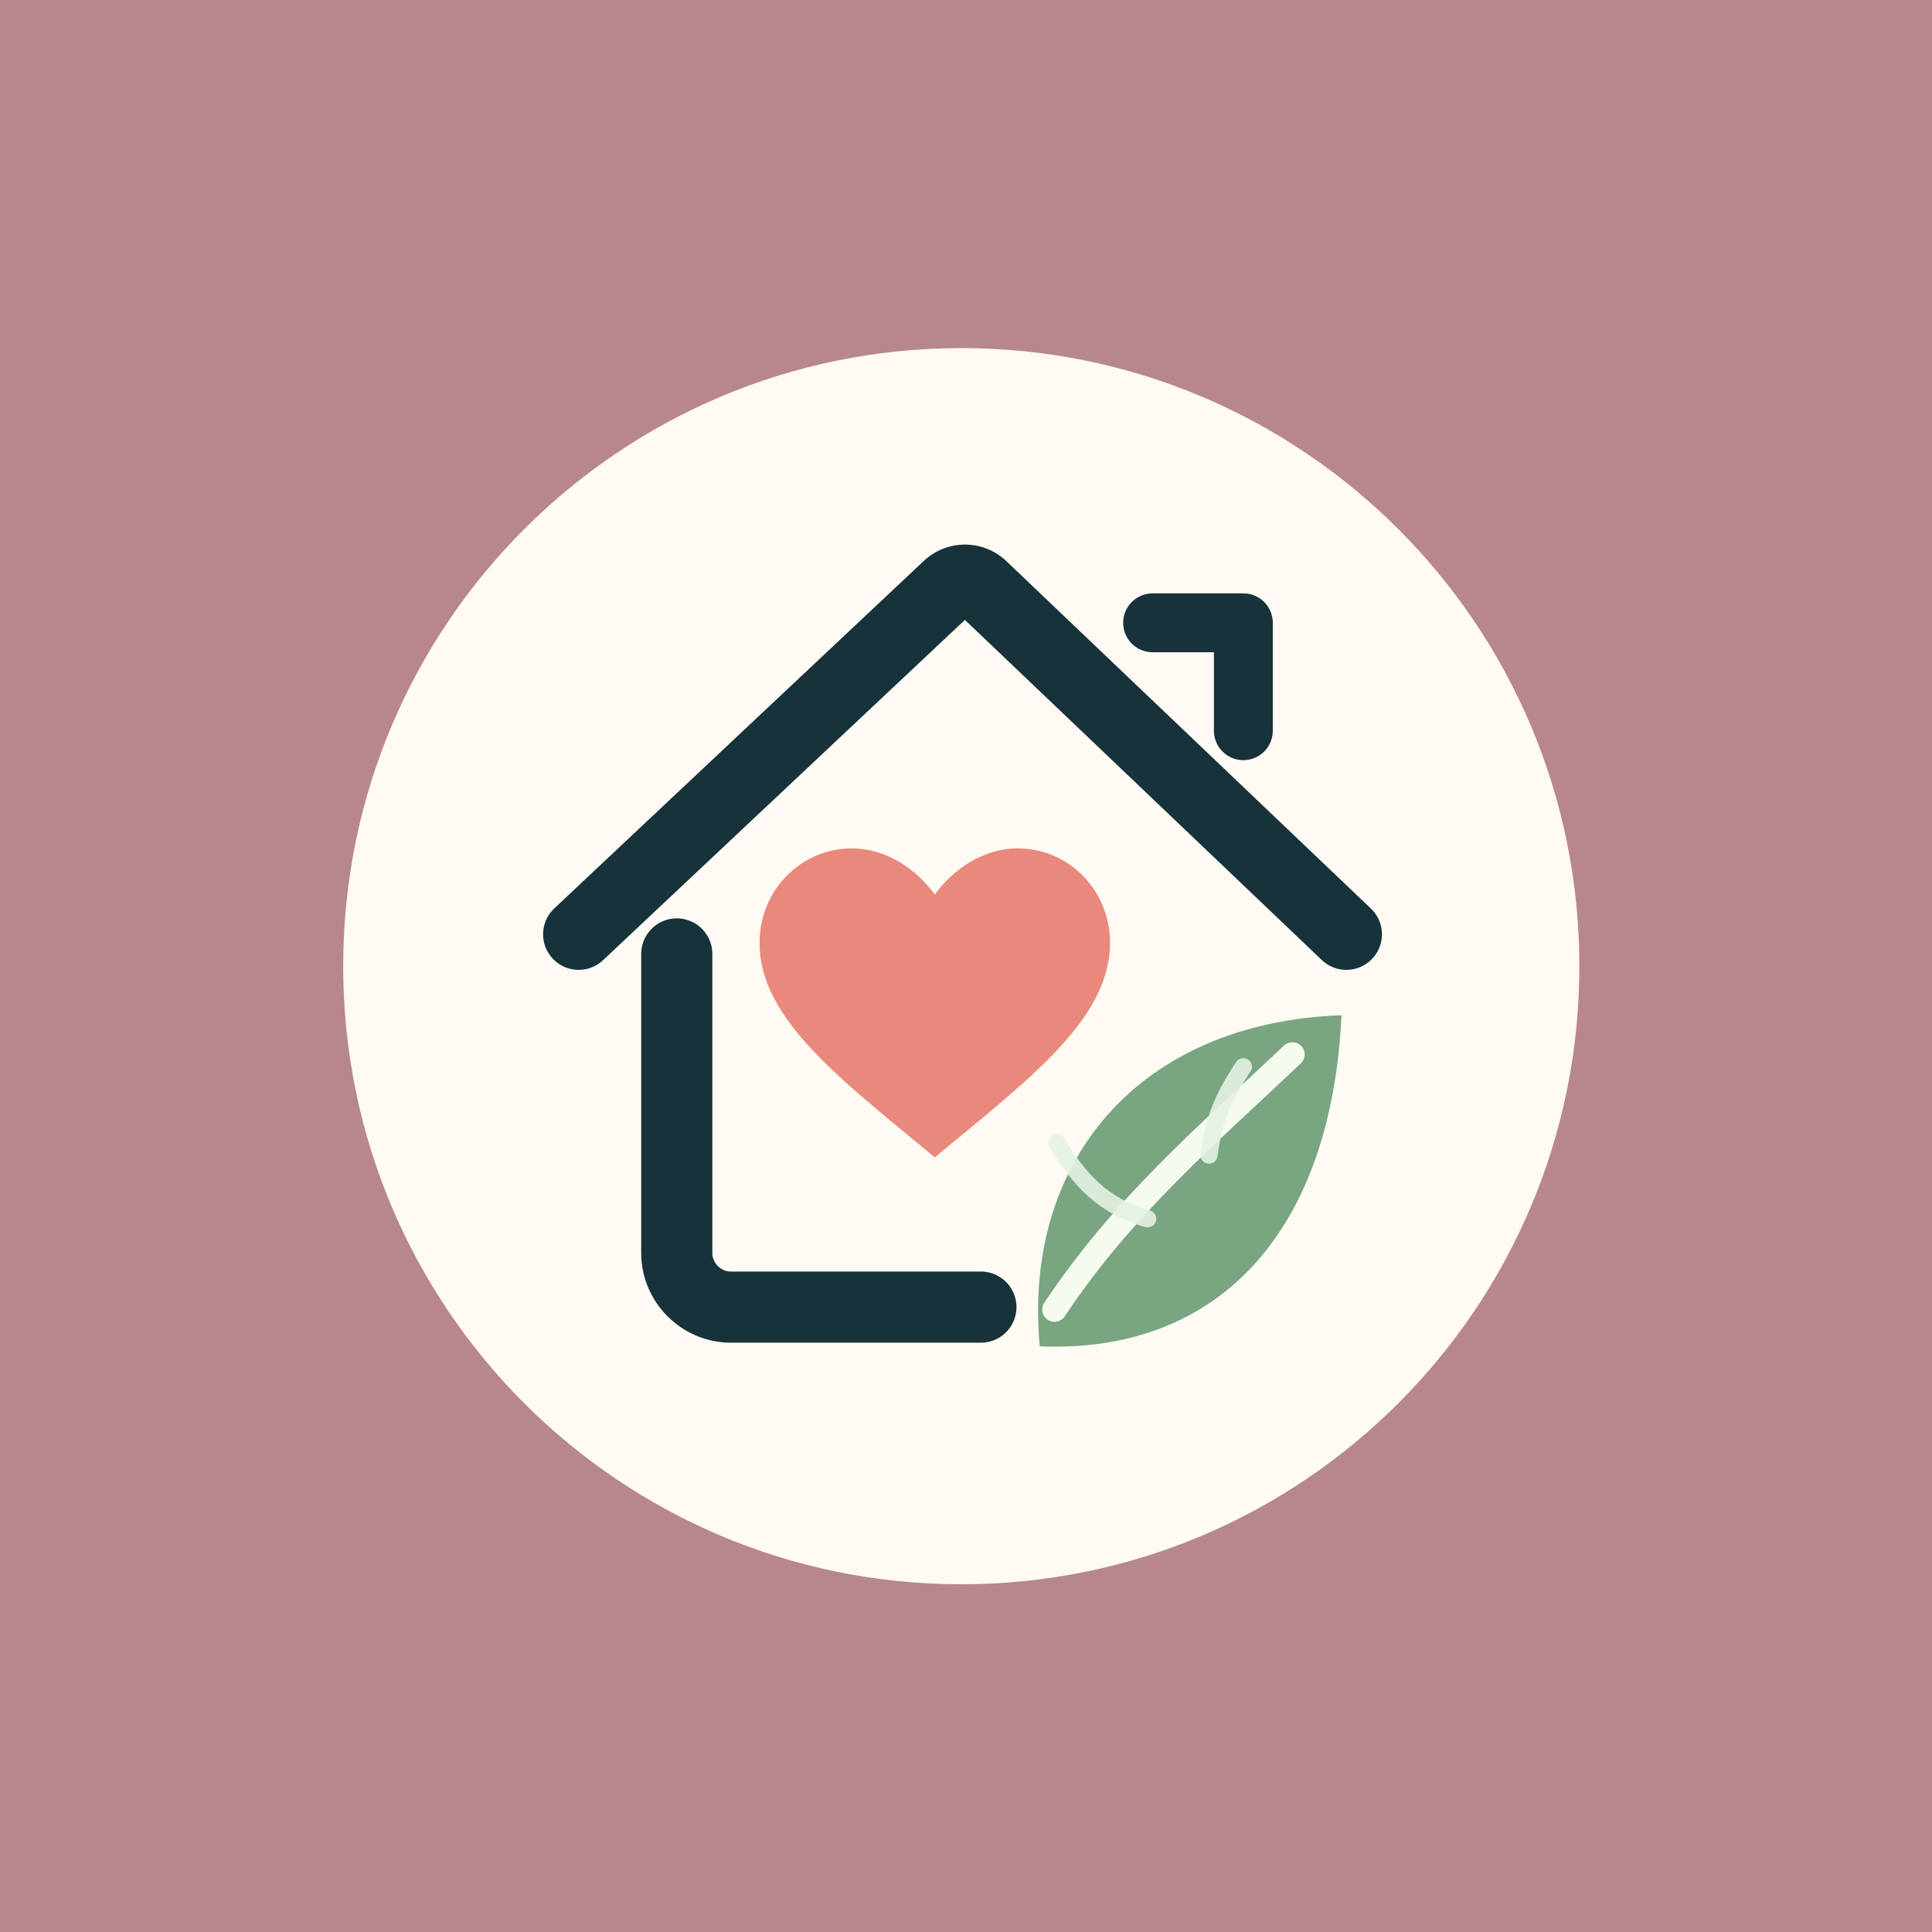
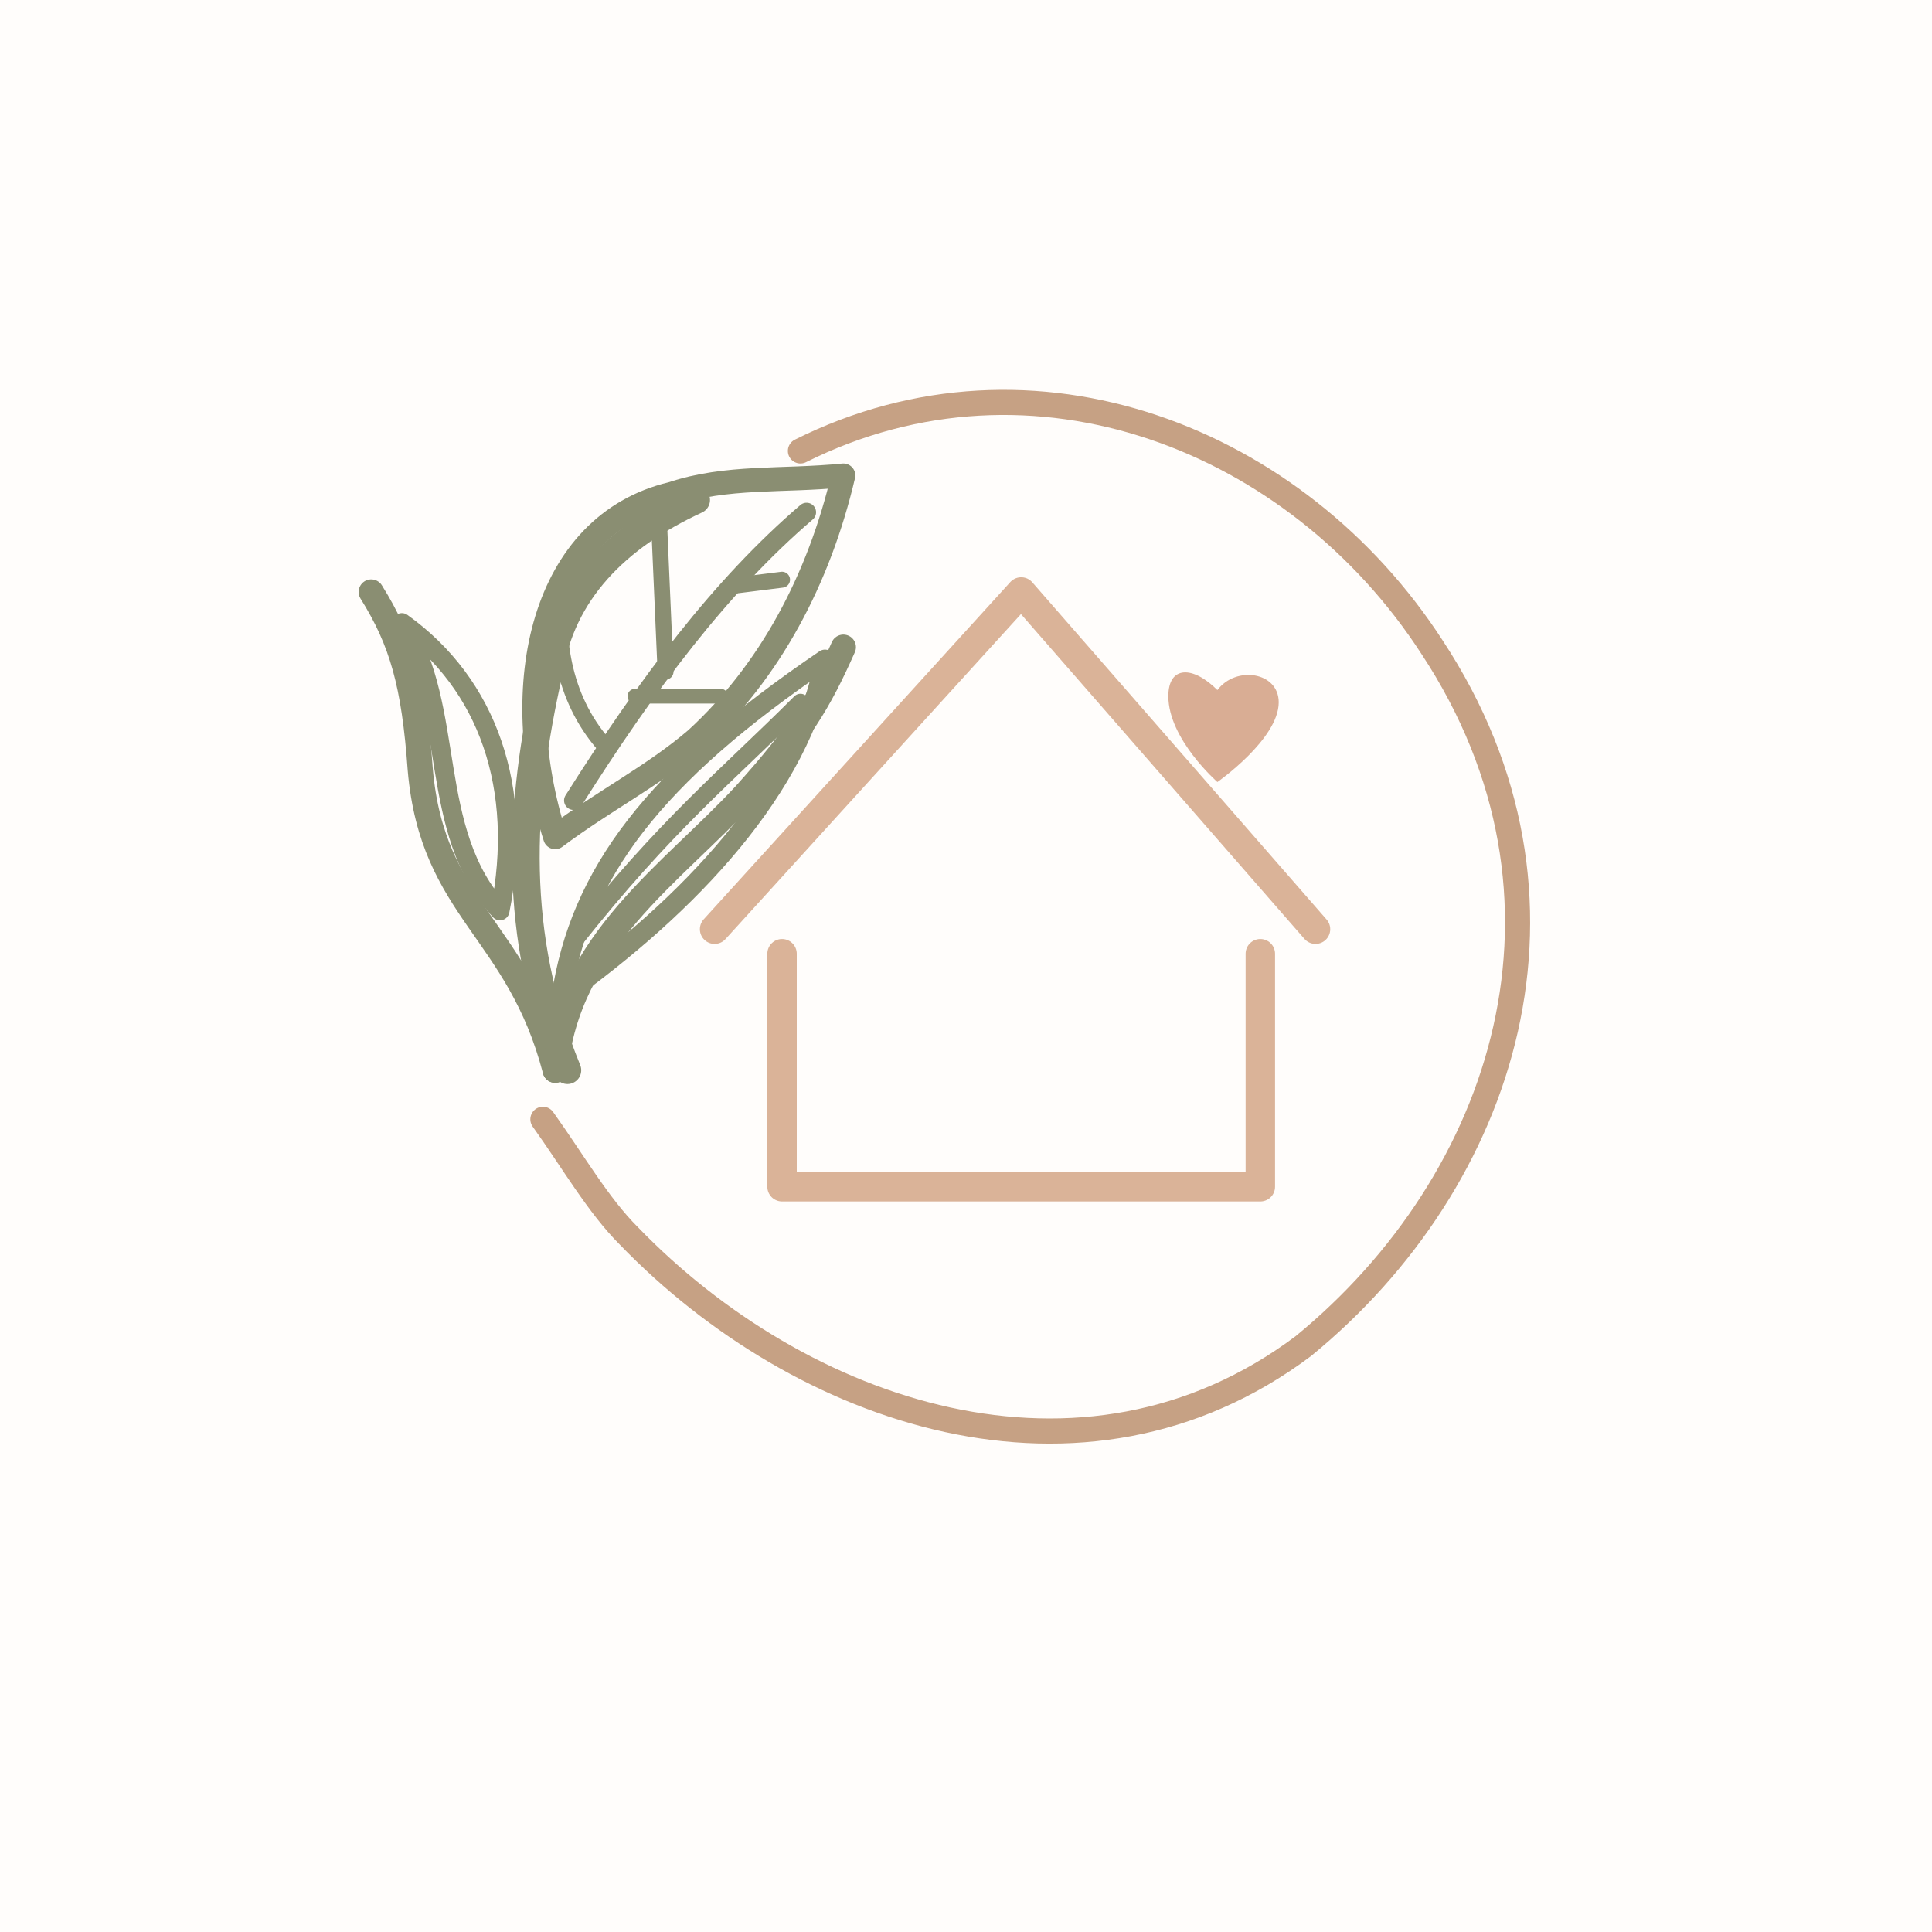
<svg xmlns="http://www.w3.org/2000/svg" viewBox="0 0 512 512">
-   <rect width="512" height="512" fill="#b8878d" />
-   <g transform="translate(89 89) scale(.65)">
-     <circle cx="255" cy="257" r="252" fill="#fffaf4" />
-     <g fill="none" stroke="#17323a" stroke-width="29" stroke-linecap="round" stroke-linejoin="round">
-       <path d="M99 244 250 102a10 10 0 0 1 13 0l149 142" />
-       <path d="M139 252v122c0 12 10 22 22 22h102" />
-       <path d="M370 161v-44h-37" stroke-width="24" />
+   <rect width="512" height="512" fill="#fffdfb" />
+   <g transform="translate(48 48) scale(1.625)">
+     <g fill="none" stroke-linecap="round" stroke-linejoin="round">
+       <path d="M101 44 C139 25 182 42 204 76 C231 117 216 163 183 190 C147 217 101 201 73 172 C68 167 64 160 59 153" stroke="#c6a184" stroke-width="4.1" />
+       <path d="M87 122 L137 67 L185 122" stroke="#dab398" stroke-width="4.8" />
+       <path d="M98 126 V164 H176 V126" stroke="#dab398" stroke-width="4.8" />
    </g>
-     <path d="M204 258c0-23 18-41 40-41 15 0 28 9 36 20 8-11 21-20 36-20 22 0 40 18 40 41 0 33-35 59-76 93-41-34-76-60-76-93z" fill="#e8897b" transform="translate(-19 5) scale(.94)" />
-     <path d="M287 412c-7-75 40-132 123-135-4 87-49 138-123 135z" fill="#79a580" />
-     <path d="M293 397c28-42 61-70 97-104" stroke="#f6fbef" stroke-width="10" stroke-linecap="round" fill="none" />
-     <path d="M331 360c-18-5-28-16-37-31M356 334c2-15 6-24 14-36" stroke="#e4f2e3" stroke-width="7" stroke-linecap="round" fill="none" opacity=".9" />
+     <path d="M161 84 C161 79 165 79 169 83 C172 79 179 80 179 85 C179 91 169 98 169 98 C169 98 161 91 161 84Z" fill="#d9ad94" />
+     <g fill="none" stroke="#8a8e72" stroke-linecap="round" stroke-linejoin="round">
+       <path d="M63 145 C54 123 55 102 60 80 C62 67 71 58 84 52" stroke-width="4.5" />
+       <path d="M61 145 C55 122 41 119 39 96 C38 82 36 75 31 67" stroke-width="4.1" />
+       <path d="M61 145 C63 124 80 113 92 100 C101 90 104 85 108 76" stroke-width="4.1" />
+       <path d="M52 119 C40 106 45 86 36 72 C50 82 56 99 52 119Z" stroke-width="3.1" />
+       <path d="M62 133 C65 113 77 97 105 78 C101 99 83 118 62 133Z" stroke-width="3.2" />
+       <path d="M64 124 C79 105 89 97 101 85" stroke-width="2.8" />
+       <path d="M61 107 C53 82 59 56 80 51 C89 48 98 49 108 48 C104 65 96 80 84 91 C77 97 69 101 61 107Z" stroke-width="3.9" />
+       <path d="M64 101 C76 82 88 66 102 54" stroke-width="3.1" />
+       <path d="M69 92 C62 84 61 74 62 65" stroke-width="2.6" />
+       <path d="M79 80 L78 57" stroke-width="2.6" />
+       <path d="M90 66 L98 65" stroke-width="2.6" />
+       <path d="M74 84 L88 84" stroke-width="2.4" />
+     </g>
  </g>
</svg>
